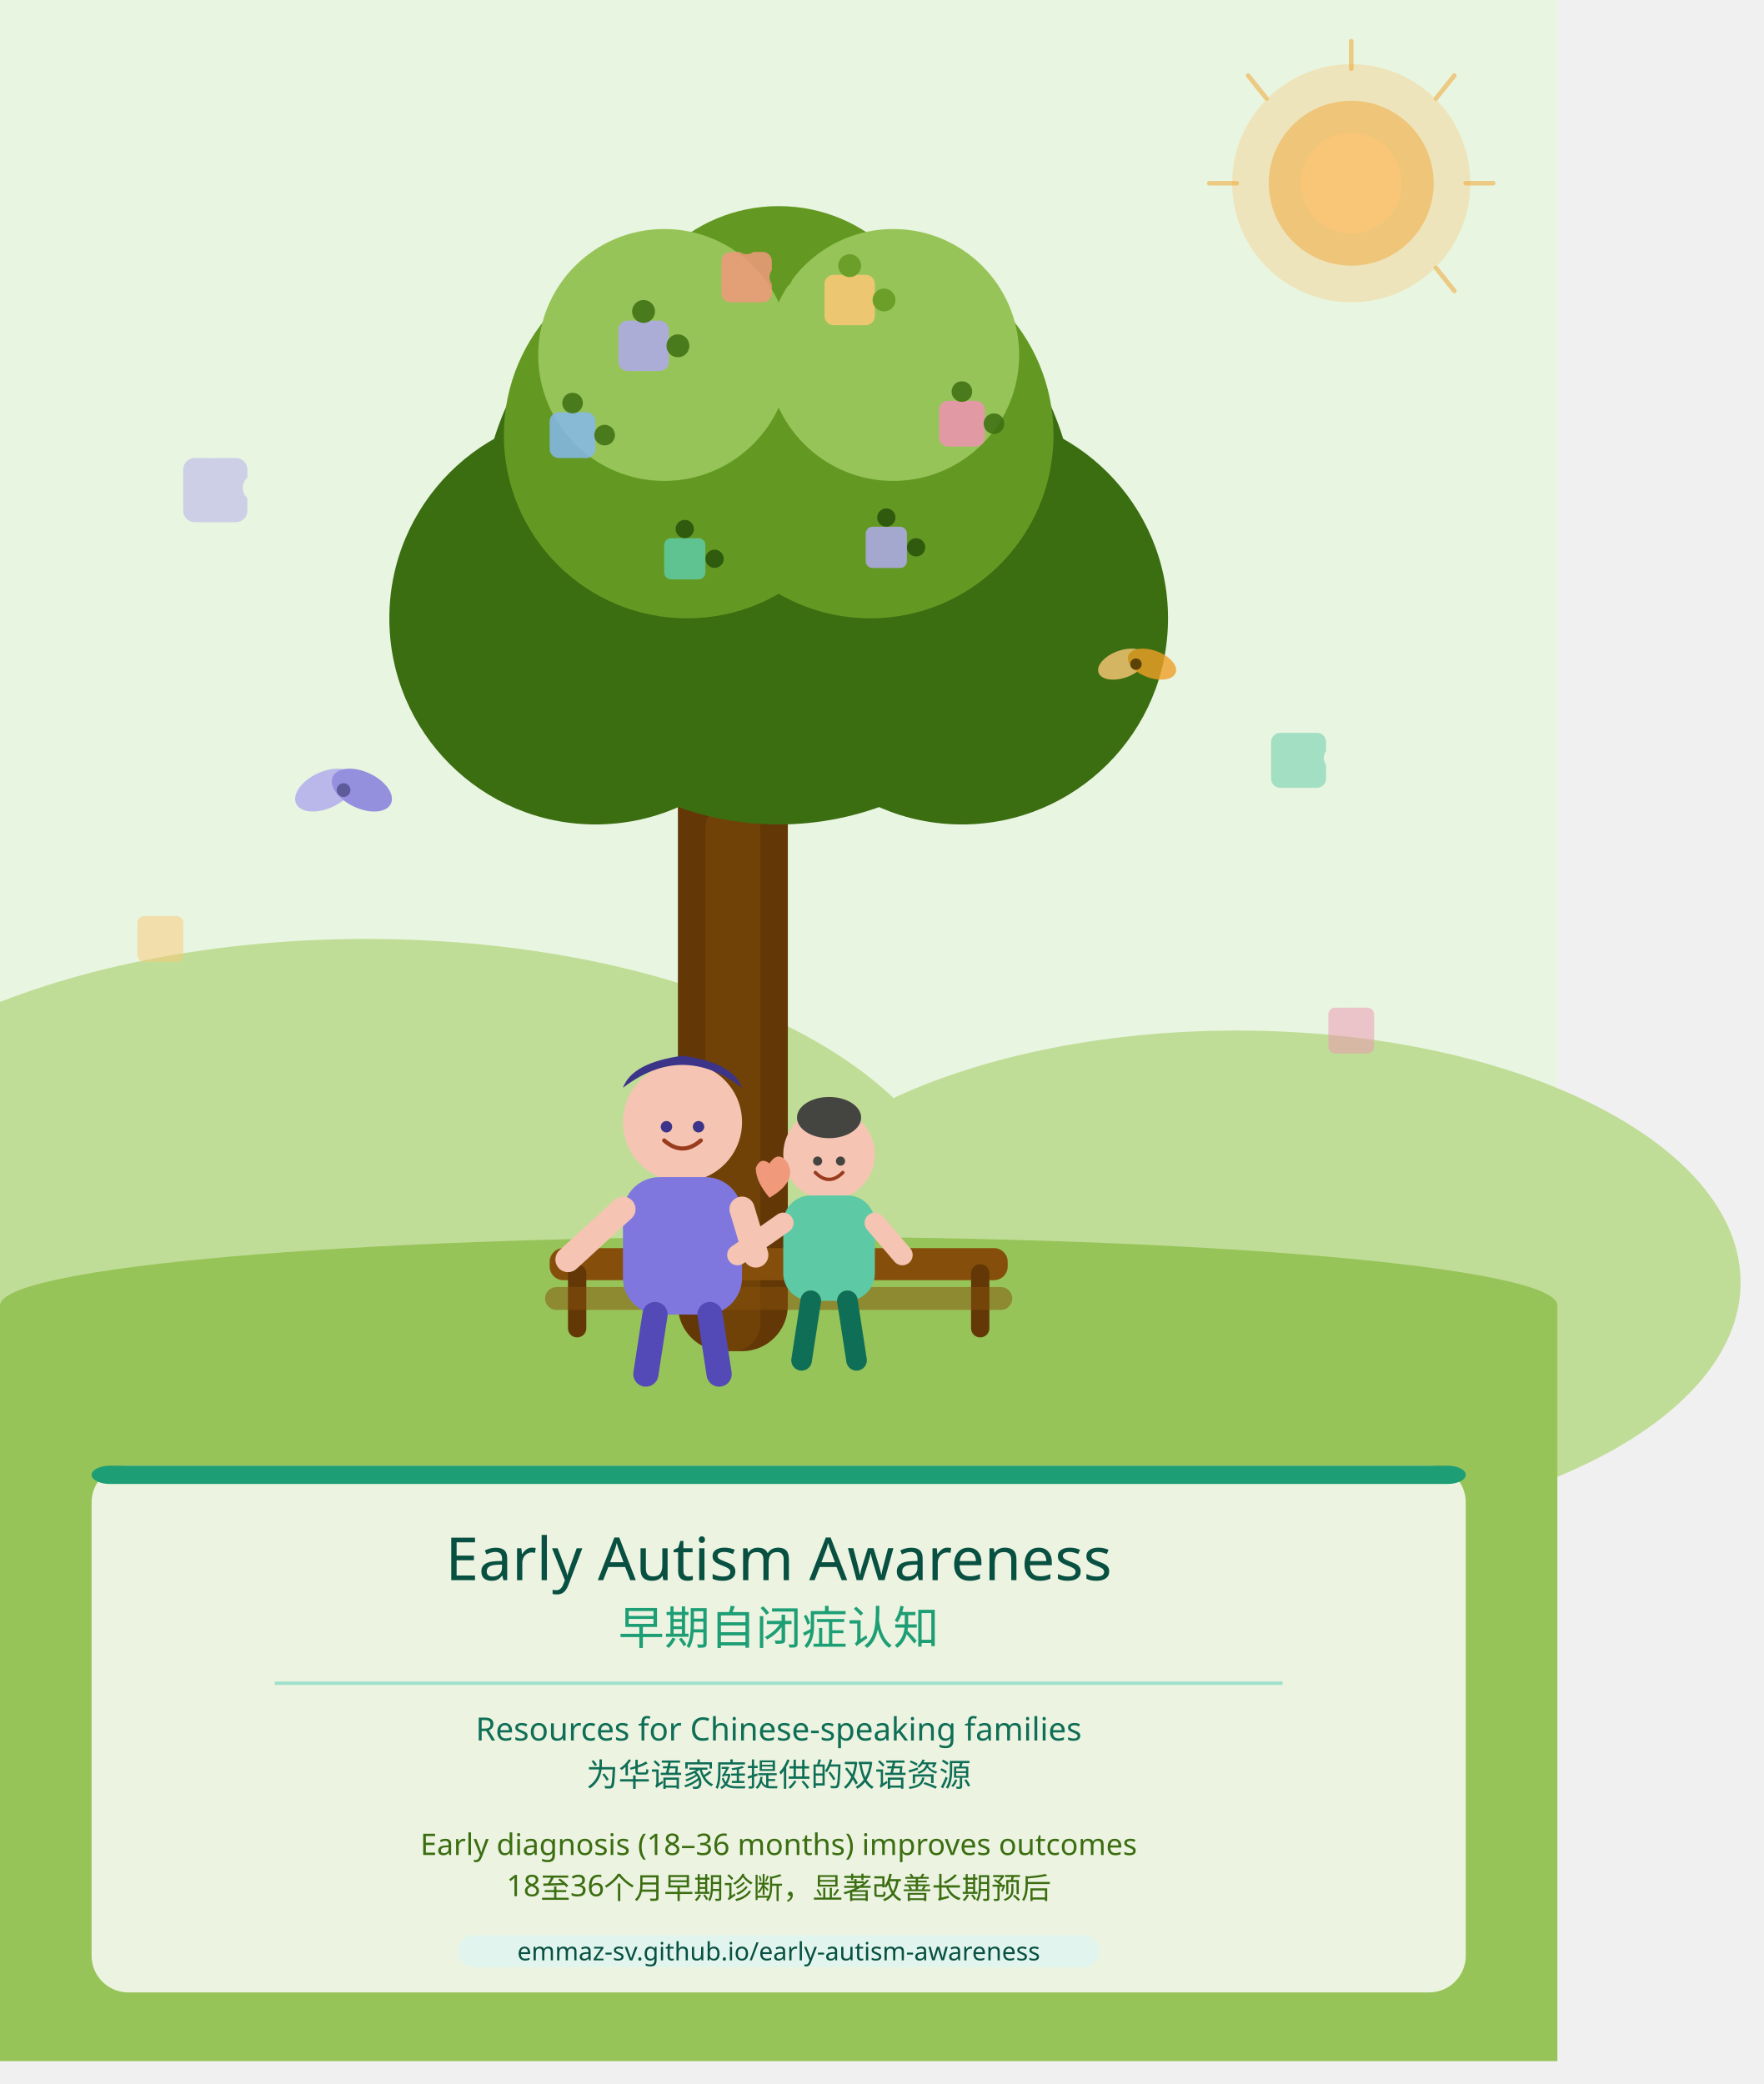
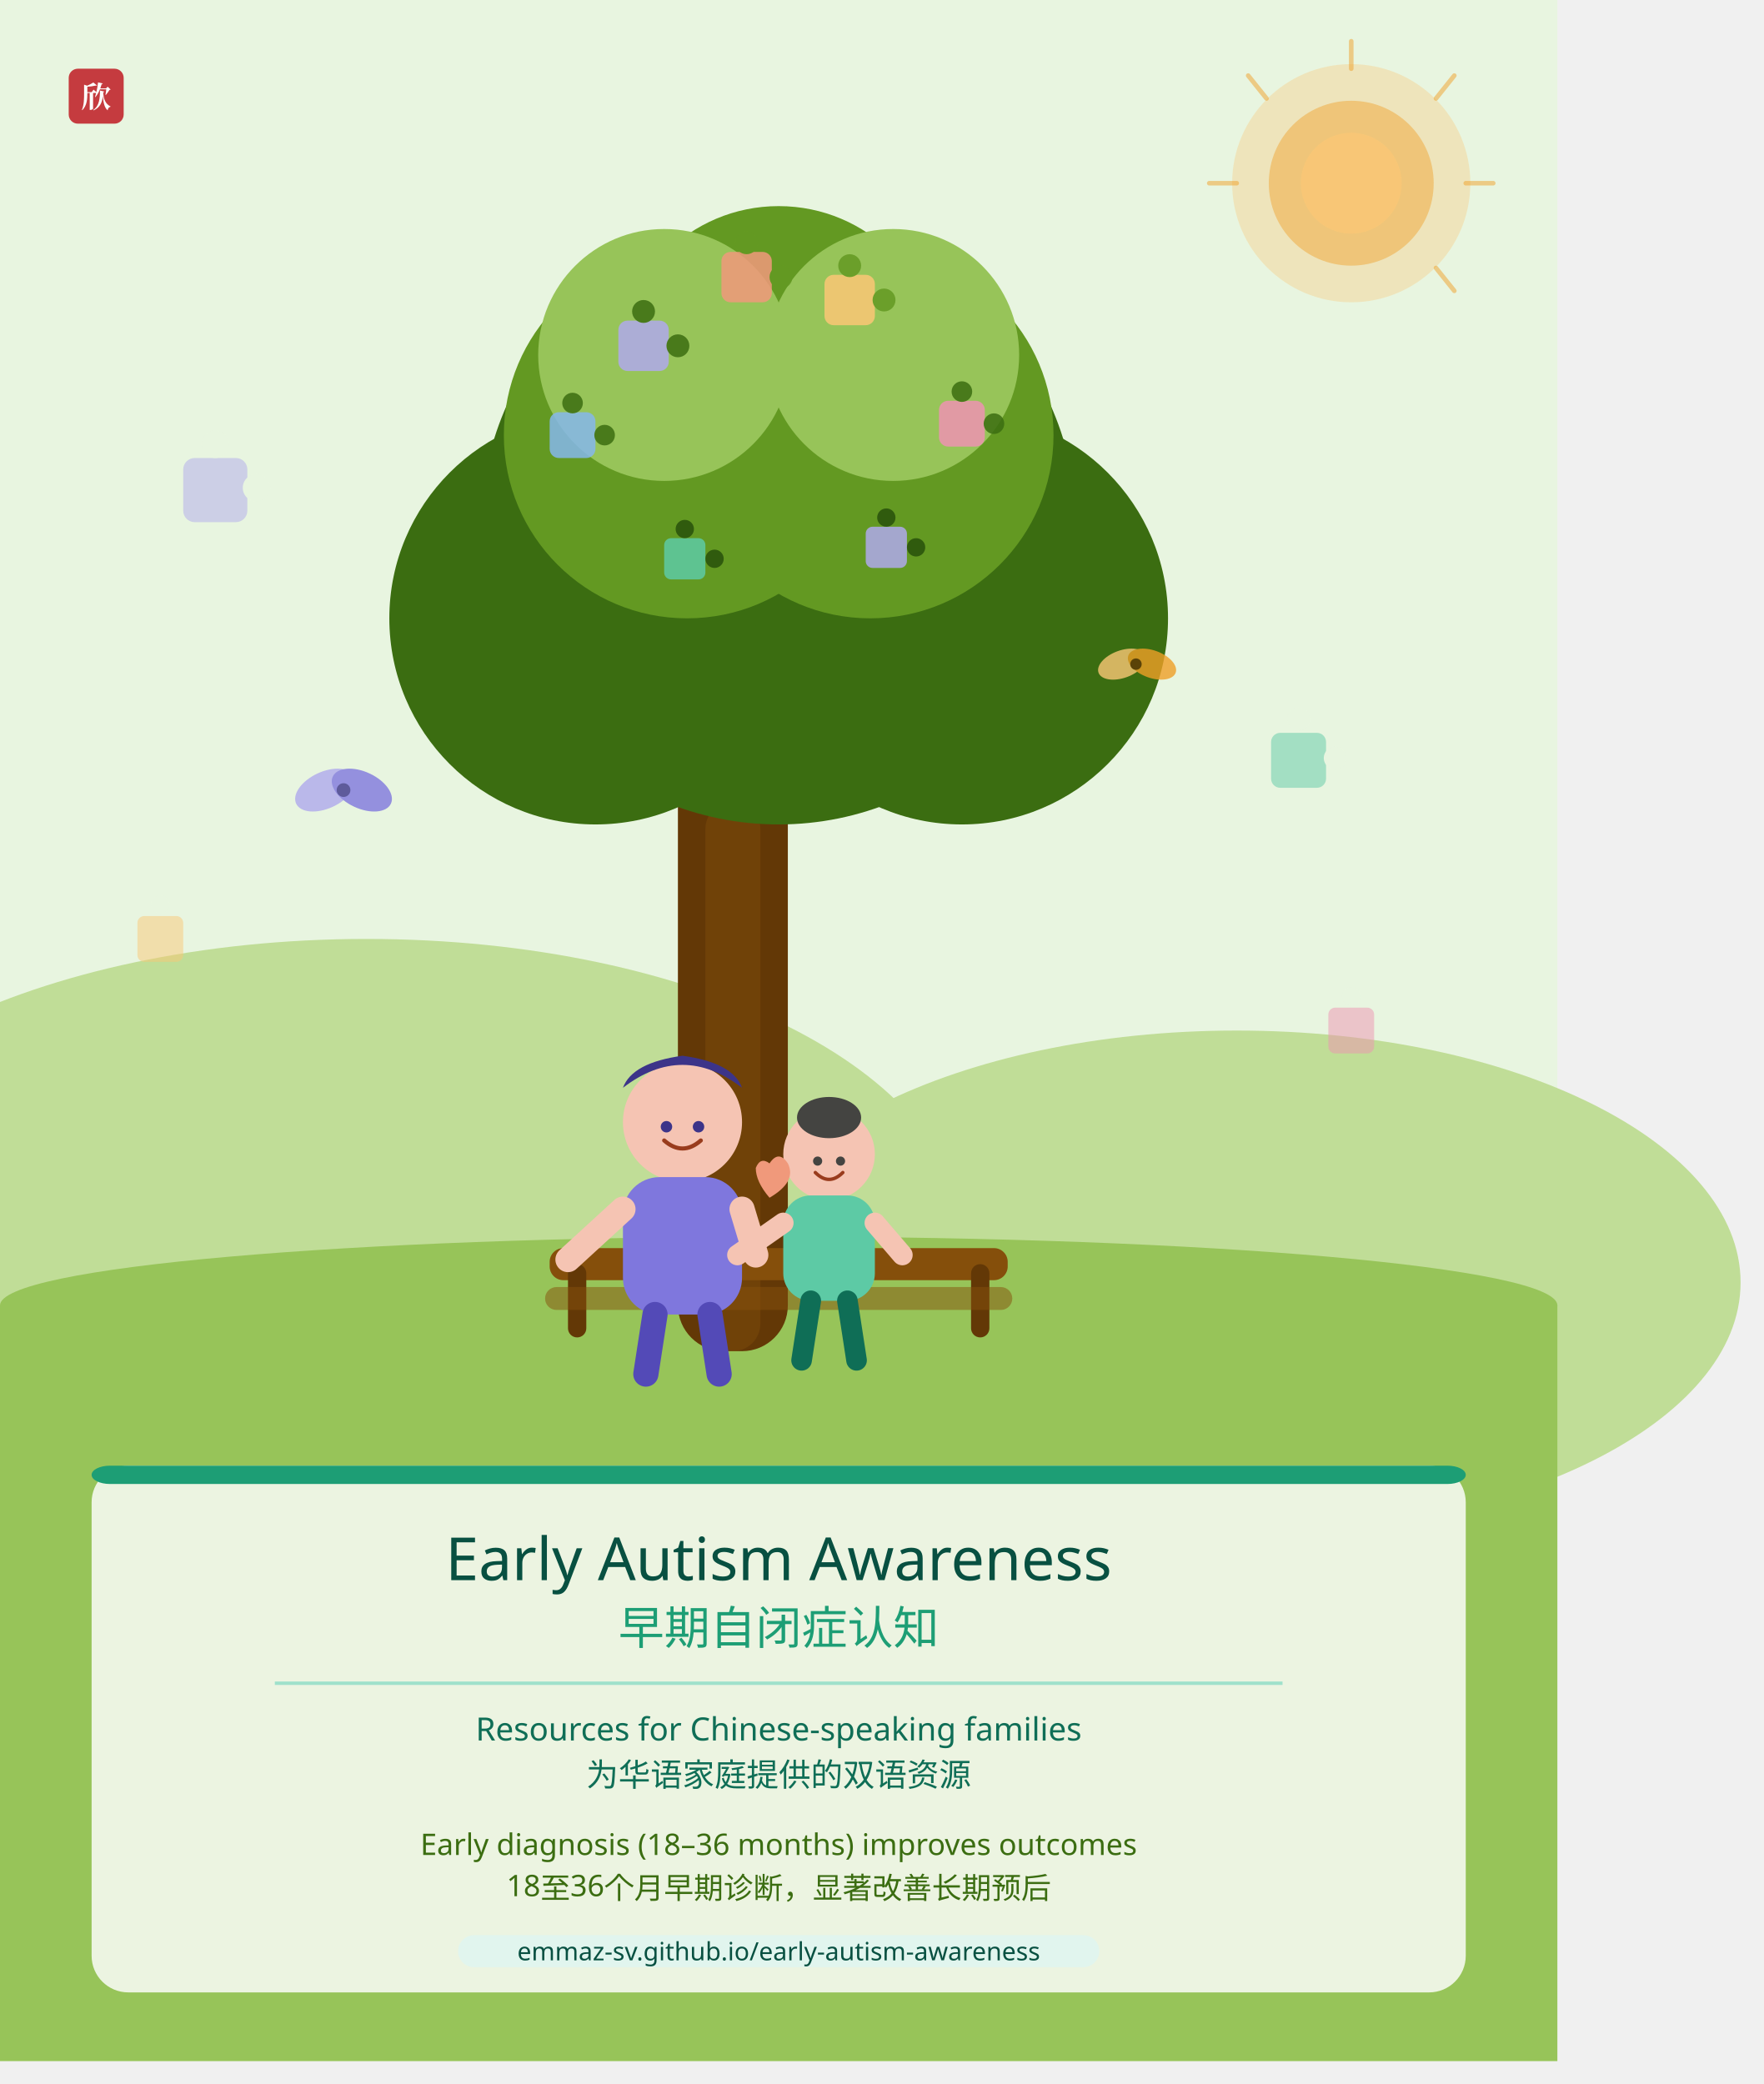
<svg xmlns="http://www.w3.org/2000/svg" width="100%" viewBox="0 0 770 910" role="img" style="">
  <rect width="680" height="900" fill="#E8F5E0" id="sky" style="fill:rgb(232, 245, 224);stroke:none;color:rgb(0, 0, 0);stroke-width:1px;stroke-linecap:butt;stroke-linejoin:miter;opacity:1;font-family:&quot;Anthropic Sans&quot;, -apple-system, &quot;system-ui&quot;, &quot;Segoe UI&quot;, sans-serif;font-size:16px;font-weight:400;text-anchor:start;dominant-baseline:auto" />
  <circle cx="590" cy="80" r="52" fill="#FAC775" opacity="0.35" style="fill:rgb(250, 199, 117);stroke:none;color:rgb(0, 0, 0);stroke-width:1px;stroke-linecap:butt;stroke-linejoin:miter;opacity:0.35;font-family:&quot;Anthropic Sans&quot;, -apple-system, &quot;system-ui&quot;, &quot;Segoe UI&quot;, sans-serif;font-size:16px;font-weight:400;text-anchor:start;dominant-baseline:auto" />
  <circle cx="590" cy="80" r="36" fill="#EF9F27" opacity="0.45" style="fill:rgb(239, 159, 39);stroke:none;color:rgb(0, 0, 0);stroke-width:1px;stroke-linecap:butt;stroke-linejoin:miter;opacity:0.45;font-family:&quot;Anthropic Sans&quot;, -apple-system, &quot;system-ui&quot;, &quot;Segoe UI&quot;, sans-serif;font-size:16px;font-weight:400;text-anchor:start;dominant-baseline:auto" />
  <circle cx="590" cy="80" r="22" fill="#FAC775" opacity="0.9" style="fill:rgb(250, 199, 117);stroke:none;color:rgb(0, 0, 0);stroke-width:1px;stroke-linecap:butt;stroke-linejoin:miter;opacity:0.9;font-family:&quot;Anthropic Sans&quot;, -apple-system, &quot;system-ui&quot;, &quot;Segoe UI&quot;, sans-serif;font-size:16px;font-weight:400;text-anchor:start;dominant-baseline:auto" />
  <g stroke="#EF9F27" stroke-width="2" opacity="0.5" stroke-linecap="round" style="fill:rgb(0, 0, 0);stroke:rgb(239, 159, 39);color:rgb(0, 0, 0);stroke-width:2px;stroke-linecap:round;stroke-linejoin:miter;opacity:0.5;font-family:&quot;Anthropic Sans&quot;, -apple-system, &quot;system-ui&quot;, &quot;Segoe UI&quot;, sans-serif;font-size:16px;font-weight:400;text-anchor:start;dominant-baseline:auto">
    <line x1="590" y1="30" x2="590" y2="18" style="fill:rgb(0, 0, 0);stroke:rgb(239, 159, 39);color:rgb(0, 0, 0);stroke-width:2px;stroke-linecap:round;stroke-linejoin:miter;opacity:1;font-family:&quot;Anthropic Sans&quot;, -apple-system, &quot;system-ui&quot;, &quot;Segoe UI&quot;, sans-serif;font-size:16px;font-weight:400;text-anchor:start;dominant-baseline:auto" />
    <line x1="627" y1="43" x2="635" y2="33" style="fill:rgb(0, 0, 0);stroke:rgb(239, 159, 39);color:rgb(0, 0, 0);stroke-width:2px;stroke-linecap:round;stroke-linejoin:miter;opacity:1;font-family:&quot;Anthropic Sans&quot;, -apple-system, &quot;system-ui&quot;, &quot;Segoe UI&quot;, sans-serif;font-size:16px;font-weight:400;text-anchor:start;dominant-baseline:auto" />
    <line x1="640" y1="80" x2="652" y2="80" style="fill:rgb(0, 0, 0);stroke:rgb(239, 159, 39);color:rgb(0, 0, 0);stroke-width:2px;stroke-linecap:round;stroke-linejoin:miter;opacity:1;font-family:&quot;Anthropic Sans&quot;, -apple-system, &quot;system-ui&quot;, &quot;Segoe UI&quot;, sans-serif;font-size:16px;font-weight:400;text-anchor:start;dominant-baseline:auto" />
    <line x1="627" y1="117" x2="635" y2="127" style="fill:rgb(0, 0, 0);stroke:rgb(239, 159, 39);color:rgb(0, 0, 0);stroke-width:2px;stroke-linecap:round;stroke-linejoin:miter;opacity:1;font-family:&quot;Anthropic Sans&quot;, -apple-system, &quot;system-ui&quot;, &quot;Segoe UI&quot;, sans-serif;font-size:16px;font-weight:400;text-anchor:start;dominant-baseline:auto" />
    <line x1="553" y1="43" x2="545" y2="33" style="fill:rgb(0, 0, 0);stroke:rgb(239, 159, 39);color:rgb(0, 0, 0);stroke-width:2px;stroke-linecap:round;stroke-linejoin:miter;opacity:1;font-family:&quot;Anthropic Sans&quot;, -apple-system, &quot;system-ui&quot;, &quot;Segoe UI&quot;, sans-serif;font-size:16px;font-weight:400;text-anchor:start;dominant-baseline:auto" />
    <line x1="540" y1="80" x2="528" y2="80" style="fill:rgb(0, 0, 0);stroke:rgb(239, 159, 39);color:rgb(0, 0, 0);stroke-width:2px;stroke-linecap:round;stroke-linejoin:miter;opacity:1;font-family:&quot;Anthropic Sans&quot;, -apple-system, &quot;system-ui&quot;, &quot;Segoe UI&quot;, sans-serif;font-size:16px;font-weight:400;text-anchor:start;dominant-baseline:auto" />
  </g>
  <ellipse cx="160" cy="540" rx="260" ry="130" fill="#C0DD97" id="midground" style="fill:rgb(192, 221, 151);stroke:none;color:rgb(0, 0, 0);stroke-width:1px;stroke-linecap:butt;stroke-linejoin:miter;opacity:1;font-family:&quot;Anthropic Sans&quot;, -apple-system, &quot;system-ui&quot;, &quot;Segoe UI&quot;, sans-serif;font-size:16px;font-weight:400;text-anchor:start;dominant-baseline:auto" />
  <ellipse cx="540" cy="560" rx="220" ry="110" fill="#C0DD97" style="fill:rgb(192, 221, 151);stroke:none;color:rgb(0, 0, 0);stroke-width:1px;stroke-linecap:butt;stroke-linejoin:miter;opacity:1;font-family:&quot;Anthropic Sans&quot;, -apple-system, &quot;system-ui&quot;, &quot;Segoe UI&quot;, sans-serif;font-size:16px;font-weight:400;text-anchor:start;dominant-baseline:auto" />
  <rect x="0" y="570" width="680" height="330" rx="0" fill="#97C459" id="ground" style="fill:rgb(151, 196, 89);stroke:none;color:rgb(0, 0, 0);stroke-width:1px;stroke-linecap:butt;stroke-linejoin:miter;opacity:1;font-family:&quot;Anthropic Sans&quot;, -apple-system, &quot;system-ui&quot;, &quot;Segoe UI&quot;, sans-serif;font-size:16px;font-weight:400;text-anchor:start;dominant-baseline:auto" />
  <ellipse cx="340" cy="570" rx="340" ry="30" fill="#97C459" style="fill:rgb(151, 196, 89);stroke:none;color:rgb(0, 0, 0);stroke-width:1px;stroke-linecap:butt;stroke-linejoin:miter;opacity:1;font-family:&quot;Anthropic Sans&quot;, -apple-system, &quot;system-ui&quot;, &quot;Segoe UI&quot;, sans-serif;font-size:16px;font-weight:400;text-anchor:start;dominant-baseline:auto" />
  <rect x="296" y="310" width="48" height="280" rx="20" fill="#633806" style="fill:rgb(99, 56, 6);stroke:none;color:rgb(0, 0, 0);stroke-width:1px;stroke-linecap:butt;stroke-linejoin:miter;opacity:1;font-family:&quot;Anthropic Sans&quot;, -apple-system, &quot;system-ui&quot;, &quot;Segoe UI&quot;, sans-serif;font-size:16px;font-weight:400;text-anchor:start;dominant-baseline:auto" />
  <rect x="308" y="350" width="24" height="240" rx="12" fill="#854F0B" opacity="0.4" style="fill:rgb(133, 79, 11);stroke:none;color:rgb(0, 0, 0);stroke-width:1px;stroke-linecap:butt;stroke-linejoin:miter;opacity:0.4;font-family:&quot;Anthropic Sans&quot;, -apple-system, &quot;system-ui&quot;, &quot;Segoe UI&quot;, sans-serif;font-size:16px;font-weight:400;text-anchor:start;dominant-baseline:auto" />
  <circle cx="340" cy="230" r="130" fill="#3B6D11" style="fill:rgb(59, 109, 17);stroke:none;color:rgb(0, 0, 0);stroke-width:1px;stroke-linecap:butt;stroke-linejoin:miter;opacity:1;font-family:&quot;Anthropic Sans&quot;, -apple-system, &quot;system-ui&quot;, &quot;Segoe UI&quot;, sans-serif;font-size:16px;font-weight:400;text-anchor:start;dominant-baseline:auto" />
  <circle cx="260" cy="270" r="90" fill="#3B6D11" style="fill:rgb(59, 109, 17);stroke:none;color:rgb(0, 0, 0);stroke-width:1px;stroke-linecap:butt;stroke-linejoin:miter;opacity:1;font-family:&quot;Anthropic Sans&quot;, -apple-system, &quot;system-ui&quot;, &quot;Segoe UI&quot;, sans-serif;font-size:16px;font-weight:400;text-anchor:start;dominant-baseline:auto" />
  <circle cx="420" cy="270" r="90" fill="#3B6D11" style="fill:rgb(59, 109, 17);stroke:none;color:rgb(0, 0, 0);stroke-width:1px;stroke-linecap:butt;stroke-linejoin:miter;opacity:1;font-family:&quot;Anthropic Sans&quot;, -apple-system, &quot;system-ui&quot;, &quot;Segoe UI&quot;, sans-serif;font-size:16px;font-weight:400;text-anchor:start;dominant-baseline:auto" />
  <circle cx="300" cy="190" r="80" fill="#639922" style="fill:rgb(99, 153, 34);stroke:none;color:rgb(0, 0, 0);stroke-width:1px;stroke-linecap:butt;stroke-linejoin:miter;opacity:1;font-family:&quot;Anthropic Sans&quot;, -apple-system, &quot;system-ui&quot;, &quot;Segoe UI&quot;, sans-serif;font-size:16px;font-weight:400;text-anchor:start;dominant-baseline:auto" />
  <circle cx="380" cy="190" r="80" fill="#639922" style="fill:rgb(99, 153, 34);stroke:none;color:rgb(0, 0, 0);stroke-width:1px;stroke-linecap:butt;stroke-linejoin:miter;opacity:1;font-family:&quot;Anthropic Sans&quot;, -apple-system, &quot;system-ui&quot;, &quot;Segoe UI&quot;, sans-serif;font-size:16px;font-weight:400;text-anchor:start;dominant-baseline:auto" />
  <circle cx="340" cy="160" r="70" fill="#639922" style="fill:rgb(99, 153, 34);stroke:none;color:rgb(0, 0, 0);stroke-width:1px;stroke-linecap:butt;stroke-linejoin:miter;opacity:1;font-family:&quot;Anthropic Sans&quot;, -apple-system, &quot;system-ui&quot;, &quot;Segoe UI&quot;, sans-serif;font-size:16px;font-weight:400;text-anchor:start;dominant-baseline:auto" />
  <circle cx="290" cy="155" r="55" fill="#97C459" style="fill:rgb(151, 196, 89);stroke:none;color:rgb(0, 0, 0);stroke-width:1px;stroke-linecap:butt;stroke-linejoin:miter;opacity:1;font-family:&quot;Anthropic Sans&quot;, -apple-system, &quot;system-ui&quot;, &quot;Segoe UI&quot;, sans-serif;font-size:16px;font-weight:400;text-anchor:start;dominant-baseline:auto" />
  <circle cx="390" cy="155" r="55" fill="#97C459" style="fill:rgb(151, 196, 89);stroke:none;color:rgb(0, 0, 0);stroke-width:1px;stroke-linecap:butt;stroke-linejoin:miter;opacity:1;font-family:&quot;Anthropic Sans&quot;, -apple-system, &quot;system-ui&quot;, &quot;Segoe UI&quot;, sans-serif;font-size:16px;font-weight:400;text-anchor:start;dominant-baseline:auto" />
  <g opacity="0.85" style="fill:rgb(0, 0, 0);stroke:none;color:rgb(0, 0, 0);stroke-width:1px;stroke-linecap:butt;stroke-linejoin:miter;opacity:0.85;font-family:&quot;Anthropic Sans&quot;, -apple-system, &quot;system-ui&quot;, &quot;Segoe UI&quot;, sans-serif;font-size:16px;font-weight:400;text-anchor:start;dominant-baseline:auto">
    <rect x="270" y="140" width="22" height="22" rx="4" fill="#AFA9EC" style="fill:rgb(175, 169, 236);stroke:none;color:rgb(0, 0, 0);stroke-width:1px;stroke-linecap:butt;stroke-linejoin:miter;opacity:1;font-family:&quot;Anthropic Sans&quot;, -apple-system, &quot;system-ui&quot;, &quot;Segoe UI&quot;, sans-serif;font-size:16px;font-weight:400;text-anchor:start;dominant-baseline:auto" />
    <circle cx="281" cy="136" r="5" fill="#3B6D11" style="fill:rgb(59, 109, 17);stroke:none;color:rgb(0, 0, 0);stroke-width:1px;stroke-linecap:butt;stroke-linejoin:miter;opacity:1;font-family:&quot;Anthropic Sans&quot;, -apple-system, &quot;system-ui&quot;, &quot;Segoe UI&quot;, sans-serif;font-size:16px;font-weight:400;text-anchor:start;dominant-baseline:auto" />
    <circle cx="296" cy="151" r="5" fill="#3B6D11" style="fill:rgb(59, 109, 17);stroke:none;color:rgb(0, 0, 0);stroke-width:1px;stroke-linecap:butt;stroke-linejoin:miter;opacity:1;font-family:&quot;Anthropic Sans&quot;, -apple-system, &quot;system-ui&quot;, &quot;Segoe UI&quot;, sans-serif;font-size:16px;font-weight:400;text-anchor:start;dominant-baseline:auto" />
    <rect x="360" y="120" width="22" height="22" rx="4" fill="#FAC775" style="fill:rgb(250, 199, 117);stroke:none;color:rgb(0, 0, 0);stroke-width:1px;stroke-linecap:butt;stroke-linejoin:miter;opacity:1;font-family:&quot;Anthropic Sans&quot;, -apple-system, &quot;system-ui&quot;, &quot;Segoe UI&quot;, sans-serif;font-size:16px;font-weight:400;text-anchor:start;dominant-baseline:auto" />
    <circle cx="371" cy="116" r="5" fill="#639922" style="fill:rgb(99, 153, 34);stroke:none;color:rgb(0, 0, 0);stroke-width:1px;stroke-linecap:butt;stroke-linejoin:miter;opacity:1;font-family:&quot;Anthropic Sans&quot;, -apple-system, &quot;system-ui&quot;, &quot;Segoe UI&quot;, sans-serif;font-size:16px;font-weight:400;text-anchor:start;dominant-baseline:auto" />
    <circle cx="386" cy="131" r="5" fill="#639922" style="fill:rgb(99, 153, 34);stroke:none;color:rgb(0, 0, 0);stroke-width:1px;stroke-linecap:butt;stroke-linejoin:miter;opacity:1;font-family:&quot;Anthropic Sans&quot;, -apple-system, &quot;system-ui&quot;, &quot;Segoe UI&quot;, sans-serif;font-size:16px;font-weight:400;text-anchor:start;dominant-baseline:auto" />
    <rect x="315" y="110" width="22" height="22" rx="4" fill="#F0997B" style="fill:rgb(240, 153, 123);stroke:none;color:rgb(0, 0, 0);stroke-width:1px;stroke-linecap:butt;stroke-linejoin:miter;opacity:1;font-family:&quot;Anthropic Sans&quot;, -apple-system, &quot;system-ui&quot;, &quot;Segoe UI&quot;, sans-serif;font-size:16px;font-weight:400;text-anchor:start;dominant-baseline:auto" />
    <circle cx="326" cy="106" r="5" fill="#639922" style="fill:rgb(99, 153, 34);stroke:none;color:rgb(0, 0, 0);stroke-width:1px;stroke-linecap:butt;stroke-linejoin:miter;opacity:1;font-family:&quot;Anthropic Sans&quot;, -apple-system, &quot;system-ui&quot;, &quot;Segoe UI&quot;, sans-serif;font-size:16px;font-weight:400;text-anchor:start;dominant-baseline:auto" />
    <circle cx="341" cy="121" r="5" fill="#639922" style="fill:rgb(99, 153, 34);stroke:none;color:rgb(0, 0, 0);stroke-width:1px;stroke-linecap:butt;stroke-linejoin:miter;opacity:1;font-family:&quot;Anthropic Sans&quot;, -apple-system, &quot;system-ui&quot;, &quot;Segoe UI&quot;, sans-serif;font-size:16px;font-weight:400;text-anchor:start;dominant-baseline:auto" />
    <rect x="240" y="180" width="20" height="20" rx="4" fill="#85B7EB" style="fill:rgb(133, 183, 235);stroke:none;color:rgb(0, 0, 0);stroke-width:1px;stroke-linecap:butt;stroke-linejoin:miter;opacity:1;font-family:&quot;Anthropic Sans&quot;, -apple-system, &quot;system-ui&quot;, &quot;Segoe UI&quot;, sans-serif;font-size:16px;font-weight:400;text-anchor:start;dominant-baseline:auto" />
    <circle cx="250" cy="176" r="4.5" fill="#3B6D11" style="fill:rgb(59, 109, 17);stroke:none;color:rgb(0, 0, 0);stroke-width:1px;stroke-linecap:butt;stroke-linejoin:miter;opacity:1;font-family:&quot;Anthropic Sans&quot;, -apple-system, &quot;system-ui&quot;, &quot;Segoe UI&quot;, sans-serif;font-size:16px;font-weight:400;text-anchor:start;dominant-baseline:auto" />
    <circle cx="264" cy="190" r="4.5" fill="#3B6D11" style="fill:rgb(59, 109, 17);stroke:none;color:rgb(0, 0, 0);stroke-width:1px;stroke-linecap:butt;stroke-linejoin:miter;opacity:1;font-family:&quot;Anthropic Sans&quot;, -apple-system, &quot;system-ui&quot;, &quot;Segoe UI&quot;, sans-serif;font-size:16px;font-weight:400;text-anchor:start;dominant-baseline:auto" />
    <rect x="410" y="175" width="20" height="20" rx="4" fill="#ED93B1" style="fill:rgb(237, 147, 177);stroke:none;color:rgb(0, 0, 0);stroke-width:1px;stroke-linecap:butt;stroke-linejoin:miter;opacity:1;font-family:&quot;Anthropic Sans&quot;, -apple-system, &quot;system-ui&quot;, &quot;Segoe UI&quot;, sans-serif;font-size:16px;font-weight:400;text-anchor:start;dominant-baseline:auto" />
    <circle cx="420" cy="171" r="4.5" fill="#3B6D11" style="fill:rgb(59, 109, 17);stroke:none;color:rgb(0, 0, 0);stroke-width:1px;stroke-linecap:butt;stroke-linejoin:miter;opacity:1;font-family:&quot;Anthropic Sans&quot;, -apple-system, &quot;system-ui&quot;, &quot;Segoe UI&quot;, sans-serif;font-size:16px;font-weight:400;text-anchor:start;dominant-baseline:auto" />
    <circle cx="434" cy="185" r="4.5" fill="#3B6D11" style="fill:rgb(59, 109, 17);stroke:none;color:rgb(0, 0, 0);stroke-width:1px;stroke-linecap:butt;stroke-linejoin:miter;opacity:1;font-family:&quot;Anthropic Sans&quot;, -apple-system, &quot;system-ui&quot;, &quot;Segoe UI&quot;, sans-serif;font-size:16px;font-weight:400;text-anchor:start;dominant-baseline:auto" />
    <rect x="290" y="235" width="18" height="18" rx="3" fill="#5DCAA5" style="fill:rgb(93, 202, 165);stroke:none;color:rgb(0, 0, 0);stroke-width:1px;stroke-linecap:butt;stroke-linejoin:miter;opacity:1;font-family:&quot;Anthropic Sans&quot;, -apple-system, &quot;system-ui&quot;, &quot;Segoe UI&quot;, sans-serif;font-size:16px;font-weight:400;text-anchor:start;dominant-baseline:auto" />
    <circle cx="299" cy="231" r="4" fill="#27500A" style="fill:rgb(39, 80, 10);stroke:none;color:rgb(0, 0, 0);stroke-width:1px;stroke-linecap:butt;stroke-linejoin:miter;opacity:1;font-family:&quot;Anthropic Sans&quot;, -apple-system, &quot;system-ui&quot;, &quot;Segoe UI&quot;, sans-serif;font-size:16px;font-weight:400;text-anchor:start;dominant-baseline:auto" />
    <circle cx="312" cy="244" r="4" fill="#27500A" style="fill:rgb(39, 80, 10);stroke:none;color:rgb(0, 0, 0);stroke-width:1px;stroke-linecap:butt;stroke-linejoin:miter;opacity:1;font-family:&quot;Anthropic Sans&quot;, -apple-system, &quot;system-ui&quot;, &quot;Segoe UI&quot;, sans-serif;font-size:16px;font-weight:400;text-anchor:start;dominant-baseline:auto" />
    <rect x="378" y="230" width="18" height="18" rx="3" fill="#AFA9EC" style="fill:rgb(175, 169, 236);stroke:none;color:rgb(0, 0, 0);stroke-width:1px;stroke-linecap:butt;stroke-linejoin:miter;opacity:1;font-family:&quot;Anthropic Sans&quot;, -apple-system, &quot;system-ui&quot;, &quot;Segoe UI&quot;, sans-serif;font-size:16px;font-weight:400;text-anchor:start;dominant-baseline:auto" />
    <circle cx="387" cy="226" r="4" fill="#27500A" style="fill:rgb(39, 80, 10);stroke:none;color:rgb(0, 0, 0);stroke-width:1px;stroke-linecap:butt;stroke-linejoin:miter;opacity:1;font-family:&quot;Anthropic Sans&quot;, -apple-system, &quot;system-ui&quot;, &quot;Segoe UI&quot;, sans-serif;font-size:16px;font-weight:400;text-anchor:start;dominant-baseline:auto" />
    <circle cx="400" cy="239" r="4" fill="#27500A" style="fill:rgb(39, 80, 10);stroke:none;color:rgb(0, 0, 0);stroke-width:1px;stroke-linecap:butt;stroke-linejoin:miter;opacity:1;font-family:&quot;Anthropic Sans&quot;, -apple-system, &quot;system-ui&quot;, &quot;Segoe UI&quot;, sans-serif;font-size:16px;font-weight:400;text-anchor:start;dominant-baseline:auto" />
  </g>
  <rect x="240" y="545" width="200" height="14" rx="6" fill="#854F0B" style="fill:rgb(133, 79, 11);stroke:none;color:rgb(0, 0, 0);stroke-width:1px;stroke-linecap:butt;stroke-linejoin:miter;opacity:1;font-family:&quot;Anthropic Sans&quot;, -apple-system, &quot;system-ui&quot;, &quot;Segoe UI&quot;, sans-serif;font-size:16px;font-weight:400;text-anchor:start;dominant-baseline:auto" />
  <rect x="248" y="552" width="8" height="32" rx="4" fill="#633806" style="fill:rgb(99, 56, 6);stroke:none;color:rgb(0, 0, 0);stroke-width:1px;stroke-linecap:butt;stroke-linejoin:miter;opacity:1;font-family:&quot;Anthropic Sans&quot;, -apple-system, &quot;system-ui&quot;, &quot;Segoe UI&quot;, sans-serif;font-size:16px;font-weight:400;text-anchor:start;dominant-baseline:auto" />
  <rect x="424" y="552" width="8" height="32" rx="4" fill="#633806" style="fill:rgb(99, 56, 6);stroke:none;color:rgb(0, 0, 0);stroke-width:1px;stroke-linecap:butt;stroke-linejoin:miter;opacity:1;font-family:&quot;Anthropic Sans&quot;, -apple-system, &quot;system-ui&quot;, &quot;Segoe UI&quot;, sans-serif;font-size:16px;font-weight:400;text-anchor:start;dominant-baseline:auto" />
  <rect x="238" y="562" width="204" height="10" rx="5" fill="#854F0B" opacity="0.5" style="fill:rgb(133, 79, 11);stroke:none;color:rgb(0, 0, 0);stroke-width:1px;stroke-linecap:butt;stroke-linejoin:miter;opacity:0.5;font-family:&quot;Anthropic Sans&quot;, -apple-system, &quot;system-ui&quot;, &quot;Segoe UI&quot;, sans-serif;font-size:16px;font-weight:400;text-anchor:start;dominant-baseline:auto" />
  <g style="fill:rgb(0, 0, 0);stroke:none;color:rgb(0, 0, 0);stroke-width:1px;stroke-linecap:butt;stroke-linejoin:miter;opacity:1;font-family:&quot;Anthropic Sans&quot;, -apple-system, &quot;system-ui&quot;, &quot;Segoe UI&quot;, sans-serif;font-size:16px;font-weight:400;text-anchor:start;dominant-baseline:auto">
    <circle cx="298" cy="490" r="26" fill="#F5C4B3" style="fill:rgb(245, 196, 179);stroke:none;color:rgb(0, 0, 0);stroke-width:1px;stroke-linecap:butt;stroke-linejoin:miter;opacity:1;font-family:&quot;Anthropic Sans&quot;, -apple-system, &quot;system-ui&quot;, &quot;Segoe UI&quot;, sans-serif;font-size:16px;font-weight:400;text-anchor:start;dominant-baseline:auto" />
    <path d="M 272 475 Q 298 455 324 475 Q 320 464 298 461 Q 276 464 272 475 Z" fill="#3C3489" style="fill:rgb(60, 52, 137);stroke:none;color:rgb(0, 0, 0);stroke-width:1px;stroke-linecap:butt;stroke-linejoin:miter;opacity:1;font-family:&quot;Anthropic Sans&quot;, -apple-system, &quot;system-ui&quot;, &quot;Segoe UI&quot;, sans-serif;font-size:16px;font-weight:400;text-anchor:start;dominant-baseline:auto" />
    <rect x="272" y="514" width="52" height="60" rx="16" fill="#7F77DD" style="fill:rgb(127, 119, 221);stroke:none;color:rgb(0, 0, 0);stroke-width:1px;stroke-linecap:butt;stroke-linejoin:miter;opacity:1;font-family:&quot;Anthropic Sans&quot;, -apple-system, &quot;system-ui&quot;, &quot;Segoe UI&quot;, sans-serif;font-size:16px;font-weight:400;text-anchor:start;dominant-baseline:auto" />
    <line x1="272" y1="528" x2="248" y2="550" stroke="#F5C4B3" stroke-width="11" stroke-linecap="round" style="fill:rgb(0, 0, 0);stroke:rgb(245, 196, 179);color:rgb(0, 0, 0);stroke-width:11px;stroke-linecap:round;stroke-linejoin:miter;opacity:1;font-family:&quot;Anthropic Sans&quot;, -apple-system, &quot;system-ui&quot;, &quot;Segoe UI&quot;, sans-serif;font-size:16px;font-weight:400;text-anchor:start;dominant-baseline:auto" />
    <line x1="324" y1="528" x2="330" y2="548" stroke="#F5C4B3" stroke-width="11" stroke-linecap="round" style="fill:rgb(0, 0, 0);stroke:rgb(245, 196, 179);color:rgb(0, 0, 0);stroke-width:11px;stroke-linecap:round;stroke-linejoin:miter;opacity:1;font-family:&quot;Anthropic Sans&quot;, -apple-system, &quot;system-ui&quot;, &quot;Segoe UI&quot;, sans-serif;font-size:16px;font-weight:400;text-anchor:start;dominant-baseline:auto" />
    <line x1="286" y1="574" x2="282" y2="600" stroke="#534AB7" stroke-width="11" stroke-linecap="round" style="fill:rgb(0, 0, 0);stroke:rgb(83, 74, 183);color:rgb(0, 0, 0);stroke-width:11px;stroke-linecap:round;stroke-linejoin:miter;opacity:1;font-family:&quot;Anthropic Sans&quot;, -apple-system, &quot;system-ui&quot;, &quot;Segoe UI&quot;, sans-serif;font-size:16px;font-weight:400;text-anchor:start;dominant-baseline:auto" />
    <line x1="310" y1="574" x2="314" y2="600" stroke="#534AB7" stroke-width="11" stroke-linecap="round" style="fill:rgb(0, 0, 0);stroke:rgb(83, 74, 183);color:rgb(0, 0, 0);stroke-width:11px;stroke-linecap:round;stroke-linejoin:miter;opacity:1;font-family:&quot;Anthropic Sans&quot;, -apple-system, &quot;system-ui&quot;, &quot;Segoe UI&quot;, sans-serif;font-size:16px;font-weight:400;text-anchor:start;dominant-baseline:auto" />
    <path d="M 290 498 Q 298 505 306 498" fill="none" stroke="#993C1D" stroke-width="1.8" stroke-linecap="round" style="fill:none;stroke:rgb(153, 60, 29);color:rgb(0, 0, 0);stroke-width:1.8px;stroke-linecap:round;stroke-linejoin:miter;opacity:1;font-family:&quot;Anthropic Sans&quot;, -apple-system, &quot;system-ui&quot;, &quot;Segoe UI&quot;, sans-serif;font-size:16px;font-weight:400;text-anchor:start;dominant-baseline:auto" />
    <circle cx="291" cy="492" r="2.5" fill="#3C3489" style="fill:rgb(60, 52, 137);stroke:none;color:rgb(0, 0, 0);stroke-width:1px;stroke-linecap:butt;stroke-linejoin:miter;opacity:1;font-family:&quot;Anthropic Sans&quot;, -apple-system, &quot;system-ui&quot;, &quot;Segoe UI&quot;, sans-serif;font-size:16px;font-weight:400;text-anchor:start;dominant-baseline:auto" />
    <circle cx="305" cy="492" r="2.5" fill="#3C3489" style="fill:rgb(60, 52, 137);stroke:none;color:rgb(0, 0, 0);stroke-width:1px;stroke-linecap:butt;stroke-linejoin:miter;opacity:1;font-family:&quot;Anthropic Sans&quot;, -apple-system, &quot;system-ui&quot;, &quot;Segoe UI&quot;, sans-serif;font-size:16px;font-weight:400;text-anchor:start;dominant-baseline:auto" />
  </g>
  <g style="fill:rgb(0, 0, 0);stroke:none;color:rgb(0, 0, 0);stroke-width:1px;stroke-linecap:butt;stroke-linejoin:miter;opacity:1;font-family:&quot;Anthropic Sans&quot;, -apple-system, &quot;system-ui&quot;, &quot;Segoe UI&quot;, sans-serif;font-size:16px;font-weight:400;text-anchor:start;dominant-baseline:auto">
    <circle cx="362" cy="504" r="20" fill="#F5C4B3" style="fill:rgb(245, 196, 179);stroke:none;color:rgb(0, 0, 0);stroke-width:1px;stroke-linecap:butt;stroke-linejoin:miter;opacity:1;font-family:&quot;Anthropic Sans&quot;, -apple-system, &quot;system-ui&quot;, &quot;Segoe UI&quot;, sans-serif;font-size:16px;font-weight:400;text-anchor:start;dominant-baseline:auto" />
    <ellipse cx="362" cy="488" rx="14" ry="9" fill="#444441" style="fill:rgb(68, 68, 65);stroke:none;color:rgb(0, 0, 0);stroke-width:1px;stroke-linecap:butt;stroke-linejoin:miter;opacity:1;font-family:&quot;Anthropic Sans&quot;, -apple-system, &quot;system-ui&quot;, &quot;Segoe UI&quot;, sans-serif;font-size:16px;font-weight:400;text-anchor:start;dominant-baseline:auto" />
    <rect x="342" y="522" width="40" height="46" rx="12" fill="#5DCAA5" style="fill:rgb(93, 202, 165);stroke:none;color:rgb(0, 0, 0);stroke-width:1px;stroke-linecap:butt;stroke-linejoin:miter;opacity:1;font-family:&quot;Anthropic Sans&quot;, -apple-system, &quot;system-ui&quot;, &quot;Segoe UI&quot;, sans-serif;font-size:16px;font-weight:400;text-anchor:start;dominant-baseline:auto" />
    <line x1="342" y1="534" x2="322" y2="548" stroke="#F5C4B3" stroke-width="9" stroke-linecap="round" style="fill:rgb(0, 0, 0);stroke:rgb(245, 196, 179);color:rgb(0, 0, 0);stroke-width:9px;stroke-linecap:round;stroke-linejoin:miter;opacity:1;font-family:&quot;Anthropic Sans&quot;, -apple-system, &quot;system-ui&quot;, &quot;Segoe UI&quot;, sans-serif;font-size:16px;font-weight:400;text-anchor:start;dominant-baseline:auto" />
    <line x1="382" y1="534" x2="394" y2="548" stroke="#F5C4B3" stroke-width="9" stroke-linecap="round" style="fill:rgb(0, 0, 0);stroke:rgb(245, 196, 179);color:rgb(0, 0, 0);stroke-width:9px;stroke-linecap:round;stroke-linejoin:miter;opacity:1;font-family:&quot;Anthropic Sans&quot;, -apple-system, &quot;system-ui&quot;, &quot;Segoe UI&quot;, sans-serif;font-size:16px;font-weight:400;text-anchor:start;dominant-baseline:auto" />
    <line x1="354" y1="568" x2="350" y2="594" stroke="#0F6E56" stroke-width="9" stroke-linecap="round" style="fill:rgb(0, 0, 0);stroke:rgb(15, 110, 86);color:rgb(0, 0, 0);stroke-width:9px;stroke-linecap:round;stroke-linejoin:miter;opacity:1;font-family:&quot;Anthropic Sans&quot;, -apple-system, &quot;system-ui&quot;, &quot;Segoe UI&quot;, sans-serif;font-size:16px;font-weight:400;text-anchor:start;dominant-baseline:auto" />
    <line x1="370" y1="568" x2="374" y2="594" stroke="#0F6E56" stroke-width="9" stroke-linecap="round" style="fill:rgb(0, 0, 0);stroke:rgb(15, 110, 86);color:rgb(0, 0, 0);stroke-width:9px;stroke-linecap:round;stroke-linejoin:miter;opacity:1;font-family:&quot;Anthropic Sans&quot;, -apple-system, &quot;system-ui&quot;, &quot;Segoe UI&quot;, sans-serif;font-size:16px;font-weight:400;text-anchor:start;dominant-baseline:auto" />
    <path d="M 356 512 Q 362 518 368 512" fill="none" stroke="#993C1D" stroke-width="1.5" stroke-linecap="round" style="fill:none;stroke:rgb(153, 60, 29);color:rgb(0, 0, 0);stroke-width:1.5px;stroke-linecap:round;stroke-linejoin:miter;opacity:1;font-family:&quot;Anthropic Sans&quot;, -apple-system, &quot;system-ui&quot;, &quot;Segoe UI&quot;, sans-serif;font-size:16px;font-weight:400;text-anchor:start;dominant-baseline:auto" />
    <circle cx="357" cy="507" r="2" fill="#444441" style="fill:rgb(68, 68, 65);stroke:none;color:rgb(0, 0, 0);stroke-width:1px;stroke-linecap:butt;stroke-linejoin:miter;opacity:1;font-family:&quot;Anthropic Sans&quot;, -apple-system, &quot;system-ui&quot;, &quot;Segoe UI&quot;, sans-serif;font-size:16px;font-weight:400;text-anchor:start;dominant-baseline:auto" />
    <circle cx="367" cy="507" r="2" fill="#444441" style="fill:rgb(68, 68, 65);stroke:none;color:rgb(0, 0, 0);stroke-width:1px;stroke-linecap:butt;stroke-linejoin:miter;opacity:1;font-family:&quot;Anthropic Sans&quot;, -apple-system, &quot;system-ui&quot;, &quot;Segoe UI&quot;, sans-serif;font-size:16px;font-weight:400;text-anchor:start;dominant-baseline:auto" />
  </g>
  <path d="M 330 510 Q 332 505 336 508 Q 340 502 344 508 Q 348 516 336 523 Q 330 516 330 510 Z" fill="#F0997B" style="fill:rgb(240, 153, 123);stroke:none;color:rgb(0, 0, 0);stroke-width:1px;stroke-linecap:butt;stroke-linejoin:miter;opacity:1;font-family:&quot;Anthropic Sans&quot;, -apple-system, &quot;system-ui&quot;, &quot;Segoe UI&quot;, sans-serif;font-size:16px;font-weight:400;text-anchor:start;dominant-baseline:auto" />
  <g opacity="0.5" style="fill:rgb(0, 0, 0);stroke:none;color:rgb(0, 0, 0);stroke-width:1px;stroke-linecap:butt;stroke-linejoin:miter;opacity:0.5;font-family:&quot;Anthropic Sans&quot;, -apple-system, &quot;system-ui&quot;, &quot;Segoe UI&quot;, sans-serif;font-size:16px;font-weight:400;text-anchor:start;dominant-baseline:auto">
    <rect x="80" y="200" width="28" height="28" rx="5" fill="#AFA9EC" style="fill:rgb(175, 169, 236);stroke:none;color:rgb(0, 0, 0);stroke-width:1px;stroke-linecap:butt;stroke-linejoin:miter;opacity:1;font-family:&quot;Anthropic Sans&quot;, -apple-system, &quot;system-ui&quot;, &quot;Segoe UI&quot;, sans-serif;font-size:16px;font-weight:400;text-anchor:start;dominant-baseline:auto" />
    <circle cx="94" cy="194" r="6" fill="#E8F5E0" style="fill:rgb(232, 245, 224);stroke:none;color:rgb(0, 0, 0);stroke-width:1px;stroke-linecap:butt;stroke-linejoin:miter;opacity:1;font-family:&quot;Anthropic Sans&quot;, -apple-system, &quot;system-ui&quot;, &quot;Segoe UI&quot;, sans-serif;font-size:16px;font-weight:400;text-anchor:start;dominant-baseline:auto" />
    <circle cx="112" cy="213" r="6" fill="#E8F5E0" style="fill:rgb(232, 245, 224);stroke:none;color:rgb(0, 0, 0);stroke-width:1px;stroke-linecap:butt;stroke-linejoin:miter;opacity:1;font-family:&quot;Anthropic Sans&quot;, -apple-system, &quot;system-ui&quot;, &quot;Segoe UI&quot;, sans-serif;font-size:16px;font-weight:400;text-anchor:start;dominant-baseline:auto" />
    <rect x="555" y="320" width="24" height="24" rx="4" fill="#5DCAA5" style="fill:rgb(93, 202, 165);stroke:none;color:rgb(0, 0, 0);stroke-width:1px;stroke-linecap:butt;stroke-linejoin:miter;opacity:1;font-family:&quot;Anthropic Sans&quot;, -apple-system, &quot;system-ui&quot;, &quot;Segoe UI&quot;, sans-serif;font-size:16px;font-weight:400;text-anchor:start;dominant-baseline:auto" />
    <circle cx="567" cy="314" r="5" fill="#E8F5E0" style="fill:rgb(232, 245, 224);stroke:none;color:rgb(0, 0, 0);stroke-width:1px;stroke-linecap:butt;stroke-linejoin:miter;opacity:1;font-family:&quot;Anthropic Sans&quot;, -apple-system, &quot;system-ui&quot;, &quot;Segoe UI&quot;, sans-serif;font-size:16px;font-weight:400;text-anchor:start;dominant-baseline:auto" />
    <circle cx="583" cy="331" r="5" fill="#E8F5E0" style="fill:rgb(232, 245, 224);stroke:none;color:rgb(0, 0, 0);stroke-width:1px;stroke-linecap:butt;stroke-linejoin:miter;opacity:1;font-family:&quot;Anthropic Sans&quot;, -apple-system, &quot;system-ui&quot;, &quot;Segoe UI&quot;, sans-serif;font-size:16px;font-weight:400;text-anchor:start;dominant-baseline:auto" />
    <rect x="60" y="400" width="20" height="20" rx="3" fill="#FAC775" style="fill:rgb(250, 199, 117);stroke:none;color:rgb(0, 0, 0);stroke-width:1px;stroke-linecap:butt;stroke-linejoin:miter;opacity:1;font-family:&quot;Anthropic Sans&quot;, -apple-system, &quot;system-ui&quot;, &quot;Segoe UI&quot;, sans-serif;font-size:16px;font-weight:400;text-anchor:start;dominant-baseline:auto" />
    <circle cx="70" cy="395" r="4" fill="#E8F5E0" style="fill:rgb(232, 245, 224);stroke:none;color:rgb(0, 0, 0);stroke-width:1px;stroke-linecap:butt;stroke-linejoin:miter;opacity:1;font-family:&quot;Anthropic Sans&quot;, -apple-system, &quot;system-ui&quot;, &quot;Segoe UI&quot;, sans-serif;font-size:16px;font-weight:400;text-anchor:start;dominant-baseline:auto" />
    <rect x="580" y="440" width="20" height="20" rx="3" fill="#ED93B1" style="fill:rgb(237, 147, 177);stroke:none;color:rgb(0, 0, 0);stroke-width:1px;stroke-linecap:butt;stroke-linejoin:miter;opacity:1;font-family:&quot;Anthropic Sans&quot;, -apple-system, &quot;system-ui&quot;, &quot;Segoe UI&quot;, sans-serif;font-size:16px;font-weight:400;text-anchor:start;dominant-baseline:auto" />
    <circle cx="590" cy="435" r="4" fill="#E8F5E0" style="fill:rgb(232, 245, 224);stroke:none;color:rgb(0, 0, 0);stroke-width:1px;stroke-linecap:butt;stroke-linejoin:miter;opacity:1;font-family:&quot;Anthropic Sans&quot;, -apple-system, &quot;system-ui&quot;, &quot;Segoe UI&quot;, sans-serif;font-size:16px;font-weight:400;text-anchor:start;dominant-baseline:auto" />
  </g>
  <g opacity="0.8" style="fill:rgb(0, 0, 0);stroke:none;color:rgb(0, 0, 0);stroke-width:1px;stroke-linecap:butt;stroke-linejoin:miter;opacity:0.8;font-family:&quot;Anthropic Sans&quot;, -apple-system, &quot;system-ui&quot;, &quot;Segoe UI&quot;, sans-serif;font-size:16px;font-weight:400;text-anchor:start;dominant-baseline:auto">
    <ellipse cx="142" cy="345" rx="14" ry="8" fill="#AFA9EC" transform="rotate(-25,142,345)" style="fill:rgb(175, 169, 236);stroke:none;color:rgb(0, 0, 0);stroke-width:1px;stroke-linecap:butt;stroke-linejoin:miter;opacity:1;font-family:&quot;Anthropic Sans&quot;, -apple-system, &quot;system-ui&quot;, &quot;Segoe UI&quot;, sans-serif;font-size:16px;font-weight:400;text-anchor:start;dominant-baseline:auto" />
    <ellipse cx="158" cy="345" rx="14" ry="8" fill="#7F77DD" transform="rotate(25,158,345)" style="fill:rgb(127, 119, 221);stroke:none;color:rgb(0, 0, 0);stroke-width:1px;stroke-linecap:butt;stroke-linejoin:miter;opacity:1;font-family:&quot;Anthropic Sans&quot;, -apple-system, &quot;system-ui&quot;, &quot;Segoe UI&quot;, sans-serif;font-size:16px;font-weight:400;text-anchor:start;dominant-baseline:auto" />
    <circle cx="150" cy="345" r="3" fill="#3C3489" style="fill:rgb(60, 52, 137);stroke:none;color:rgb(0, 0, 0);stroke-width:1px;stroke-linecap:butt;stroke-linejoin:miter;opacity:1;font-family:&quot;Anthropic Sans&quot;, -apple-system, &quot;system-ui&quot;, &quot;Segoe UI&quot;, sans-serif;font-size:16px;font-weight:400;text-anchor:start;dominant-baseline:auto" />
    <ellipse cx="490" cy="290" rx="11" ry="6" fill="#FAC775" transform="rotate(-20,490,290)" style="fill:rgb(250, 199, 117);stroke:none;color:rgb(0, 0, 0);stroke-width:1px;stroke-linecap:butt;stroke-linejoin:miter;opacity:1;font-family:&quot;Anthropic Sans&quot;, -apple-system, &quot;system-ui&quot;, &quot;Segoe UI&quot;, sans-serif;font-size:16px;font-weight:400;text-anchor:start;dominant-baseline:auto" />
    <ellipse cx="503" cy="290" rx="11" ry="6" fill="#EF9F27" transform="rotate(20,503,290)" style="fill:rgb(239, 159, 39);stroke:none;color:rgb(0, 0, 0);stroke-width:1px;stroke-linecap:butt;stroke-linejoin:miter;opacity:1;font-family:&quot;Anthropic Sans&quot;, -apple-system, &quot;system-ui&quot;, &quot;Segoe UI&quot;, sans-serif;font-size:16px;font-weight:400;text-anchor:start;dominant-baseline:auto" />
    <circle cx="496" cy="290" r="2.5" fill="#633806" style="fill:rgb(99, 56, 6);stroke:none;color:rgb(0, 0, 0);stroke-width:1px;stroke-linecap:butt;stroke-linejoin:miter;opacity:1;font-family:&quot;Anthropic Sans&quot;, -apple-system, &quot;system-ui&quot;, &quot;Segoe UI&quot;, sans-serif;font-size:16px;font-weight:400;text-anchor:start;dominant-baseline:auto" />
  </g>
  <rect x="40" y="640" width="600" height="230" rx="16" fill="#ffffff" opacity="0.82" style="fill:rgb(255, 255, 255);stroke:none;color:rgb(0, 0, 0);stroke-width:1px;stroke-linecap:butt;stroke-linejoin:miter;opacity:0.82;font-family:&quot;Anthropic Sans&quot;, -apple-system, &quot;system-ui&quot;, &quot;Segoe UI&quot;, sans-serif;font-size:16px;font-weight:400;text-anchor:start;dominant-baseline:auto" />
  <rect x="40" y="640" width="600" height="8" rx="8" fill="#1D9E75" style="fill:rgb(29, 158, 117);stroke:none;color:rgb(0, 0, 0);stroke-width:1px;stroke-linecap:butt;stroke-linejoin:miter;opacity:1;font-family:&quot;Anthropic Sans&quot;, -apple-system, &quot;system-ui&quot;, &quot;Segoe UI&quot;, sans-serif;font-size:16px;font-weight:400;text-anchor:start;dominant-baseline:auto" />
  <text x="340" y="690" text-anchor="middle" font-family="sans-serif" font-size="26" font-weight="500" fill="#085041" style="fill:rgb(8, 80, 65);stroke:none;color:rgb(0, 0, 0);stroke-width:1px;stroke-linecap:butt;stroke-linejoin:miter;opacity:1;font-family:sans-serif;font-size:26px;font-weight:500;text-anchor:middle;dominant-baseline:auto">Early Autism Awareness</text>
  <text x="340" y="718" text-anchor="middle" font-family="sans-serif" font-size="20" font-weight="500" fill="#1D9E75" style="fill:rgb(29, 158, 117);stroke:none;color:rgb(0, 0, 0);stroke-width:1px;stroke-linecap:butt;stroke-linejoin:miter;opacity:1;font-family:sans-serif;font-size:20px;font-weight:500;text-anchor:middle;dominant-baseline:auto">早期自闭症认知</text>
  <line x1="120" y1="735" x2="560" y2="735" stroke="#9FE1CB" stroke-width="1.5" style="fill:rgb(0, 0, 0);stroke:rgb(159, 225, 203);color:rgb(0, 0, 0);stroke-width:1.5px;stroke-linecap:butt;stroke-linejoin:miter;opacity:1;font-family:&quot;Anthropic Sans&quot;, -apple-system, &quot;system-ui&quot;, &quot;Segoe UI&quot;, sans-serif;font-size:16px;font-weight:400;text-anchor:start;dominant-baseline:auto" />
  <text x="340" y="760" text-anchor="middle" font-family="sans-serif" font-size="14" fill="#0F6E56" style="fill:rgb(15, 110, 86);stroke:none;color:rgb(0, 0, 0);stroke-width:1px;stroke-linecap:butt;stroke-linejoin:miter;opacity:1;font-family:sans-serif;font-size:14px;font-weight:400;text-anchor:middle;dominant-baseline:auto">Resources for Chinese-speaking families</text>
  <text x="340" y="780" text-anchor="middle" font-family="sans-serif" font-size="14" fill="#0F6E56" style="fill:rgb(15, 110, 86);stroke:none;color:rgb(0, 0, 0);stroke-width:1px;stroke-linecap:butt;stroke-linejoin:miter;opacity:1;font-family:sans-serif;font-size:14px;font-weight:400;text-anchor:middle;dominant-baseline:auto">为华语家庭提供的双语资源</text>
  <text x="340" y="810" text-anchor="middle" font-family="sans-serif" font-size="13" fill="#3B6D11" style="fill:rgb(59, 109, 17);stroke:none;color:rgb(0, 0, 0);stroke-width:1px;stroke-linecap:butt;stroke-linejoin:miter;opacity:1;font-family:sans-serif;font-size:13px;font-weight:400;text-anchor:middle;dominant-baseline:auto">Early diagnosis (18–36 months) improves outcomes</text>
  <text x="340" y="828" text-anchor="middle" font-family="sans-serif" font-size="13" fill="#3B6D11" style="fill:rgb(59, 109, 17);stroke:none;color:rgb(0, 0, 0);stroke-width:1px;stroke-linecap:butt;stroke-linejoin:miter;opacity:1;font-family:sans-serif;font-size:13px;font-weight:400;text-anchor:middle;dominant-baseline:auto">18至36个月早期诊断，显著改善长期预后</text>
  <rect x="200" y="845" width="280" height="14" rx="7" fill="#E1F5EE" style="fill:rgb(225, 245, 238);stroke:none;color:rgb(0, 0, 0);stroke-width:1px;stroke-linecap:butt;stroke-linejoin:miter;opacity:1;font-family:&quot;Anthropic Sans&quot;, -apple-system, &quot;system-ui&quot;, &quot;Segoe UI&quot;, sans-serif;font-size:16px;font-weight:400;text-anchor:start;dominant-baseline:auto" />
  <text x="340" y="856" text-anchor="middle" font-family="sans-serif" font-size="11" fill="#085041" style="fill:rgb(8, 80, 65);stroke:none;color:rgb(0, 0, 0);stroke-width:1px;stroke-linecap:butt;stroke-linejoin:miter;opacity:1;font-family:sans-serif;font-size:11px;font-weight:400;text-anchor:middle;dominant-baseline:auto">emmaz-sv.github.io/early-autism-awareness</text>
+   <g transform="translate(30, 30)" opacity="0.9">
+     <rect width="24" height="24" rx="4" fill="#C1272D" />
+     <text x="12" y="17" font-family="'Noto Serif CJK SC', 'SimSun', serif" font-size="13" font-weight="bold" fill="#ffffff" text-anchor="middle">欣</text>
+   </g>
</svg>
